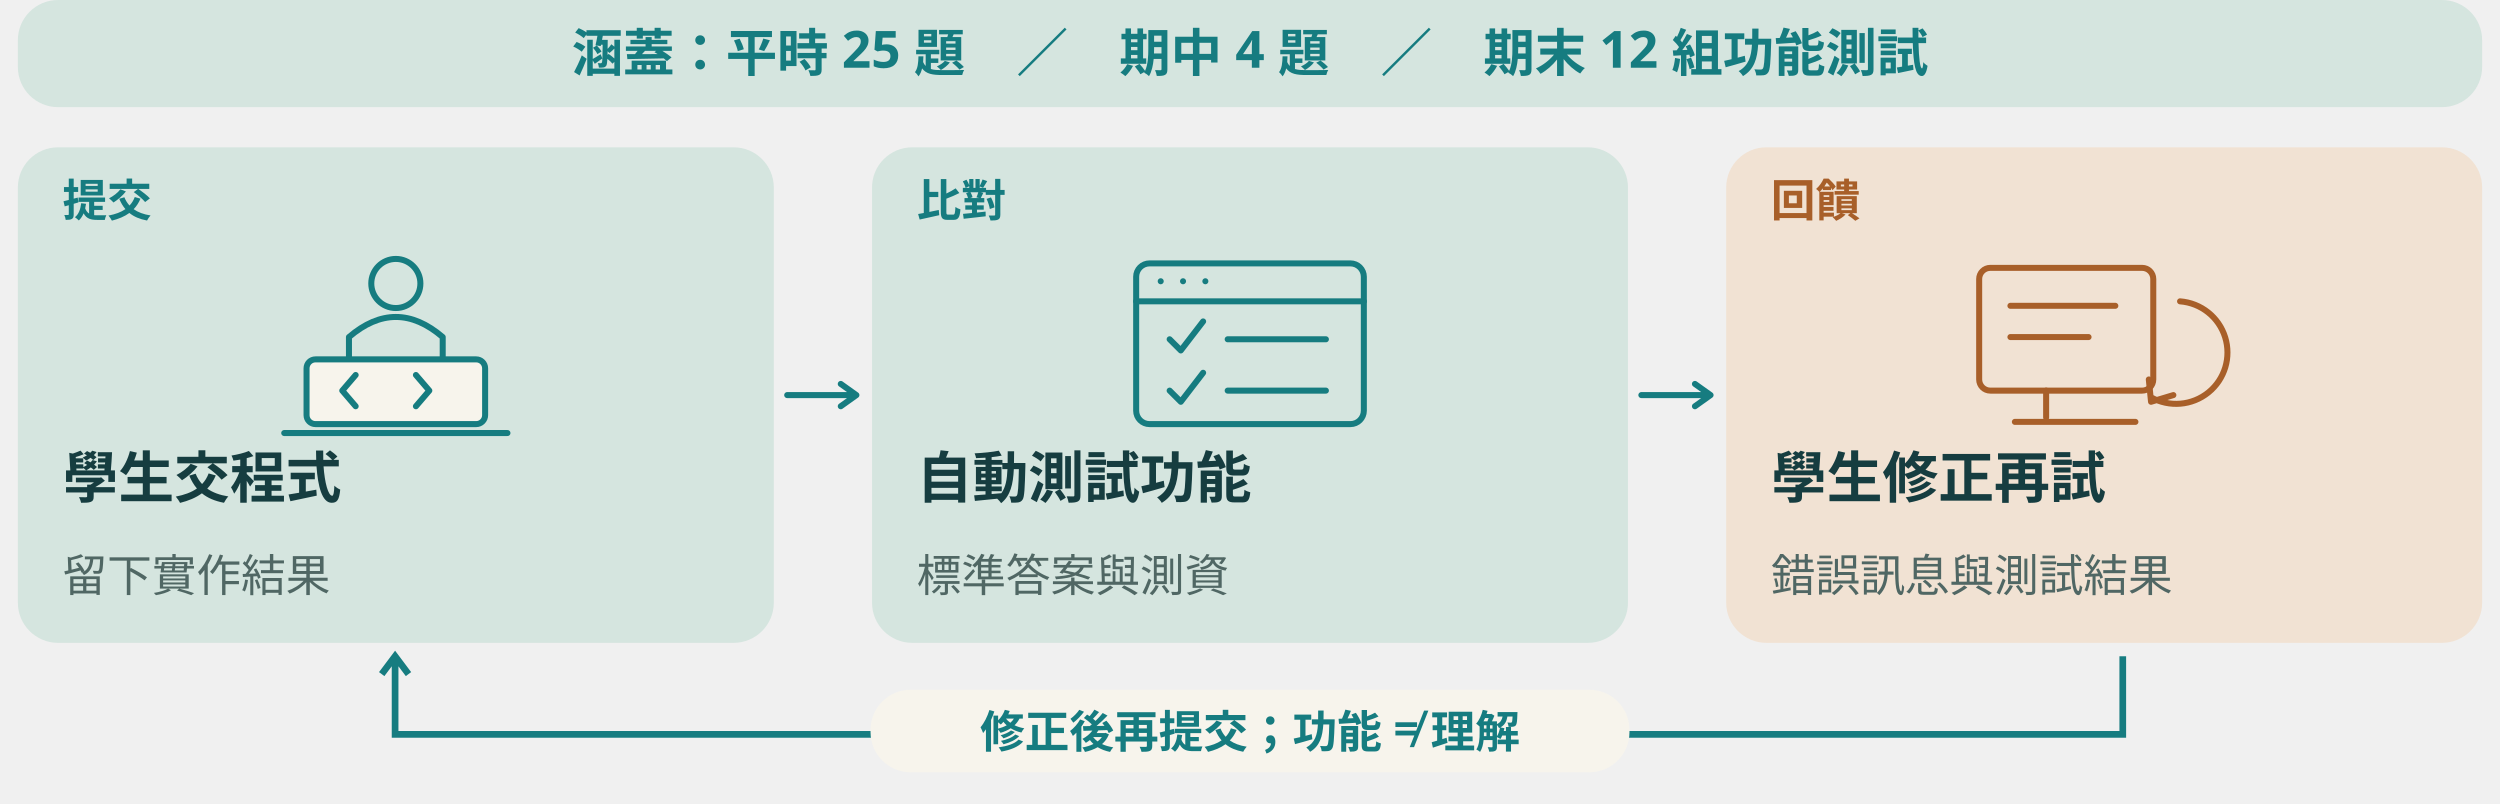
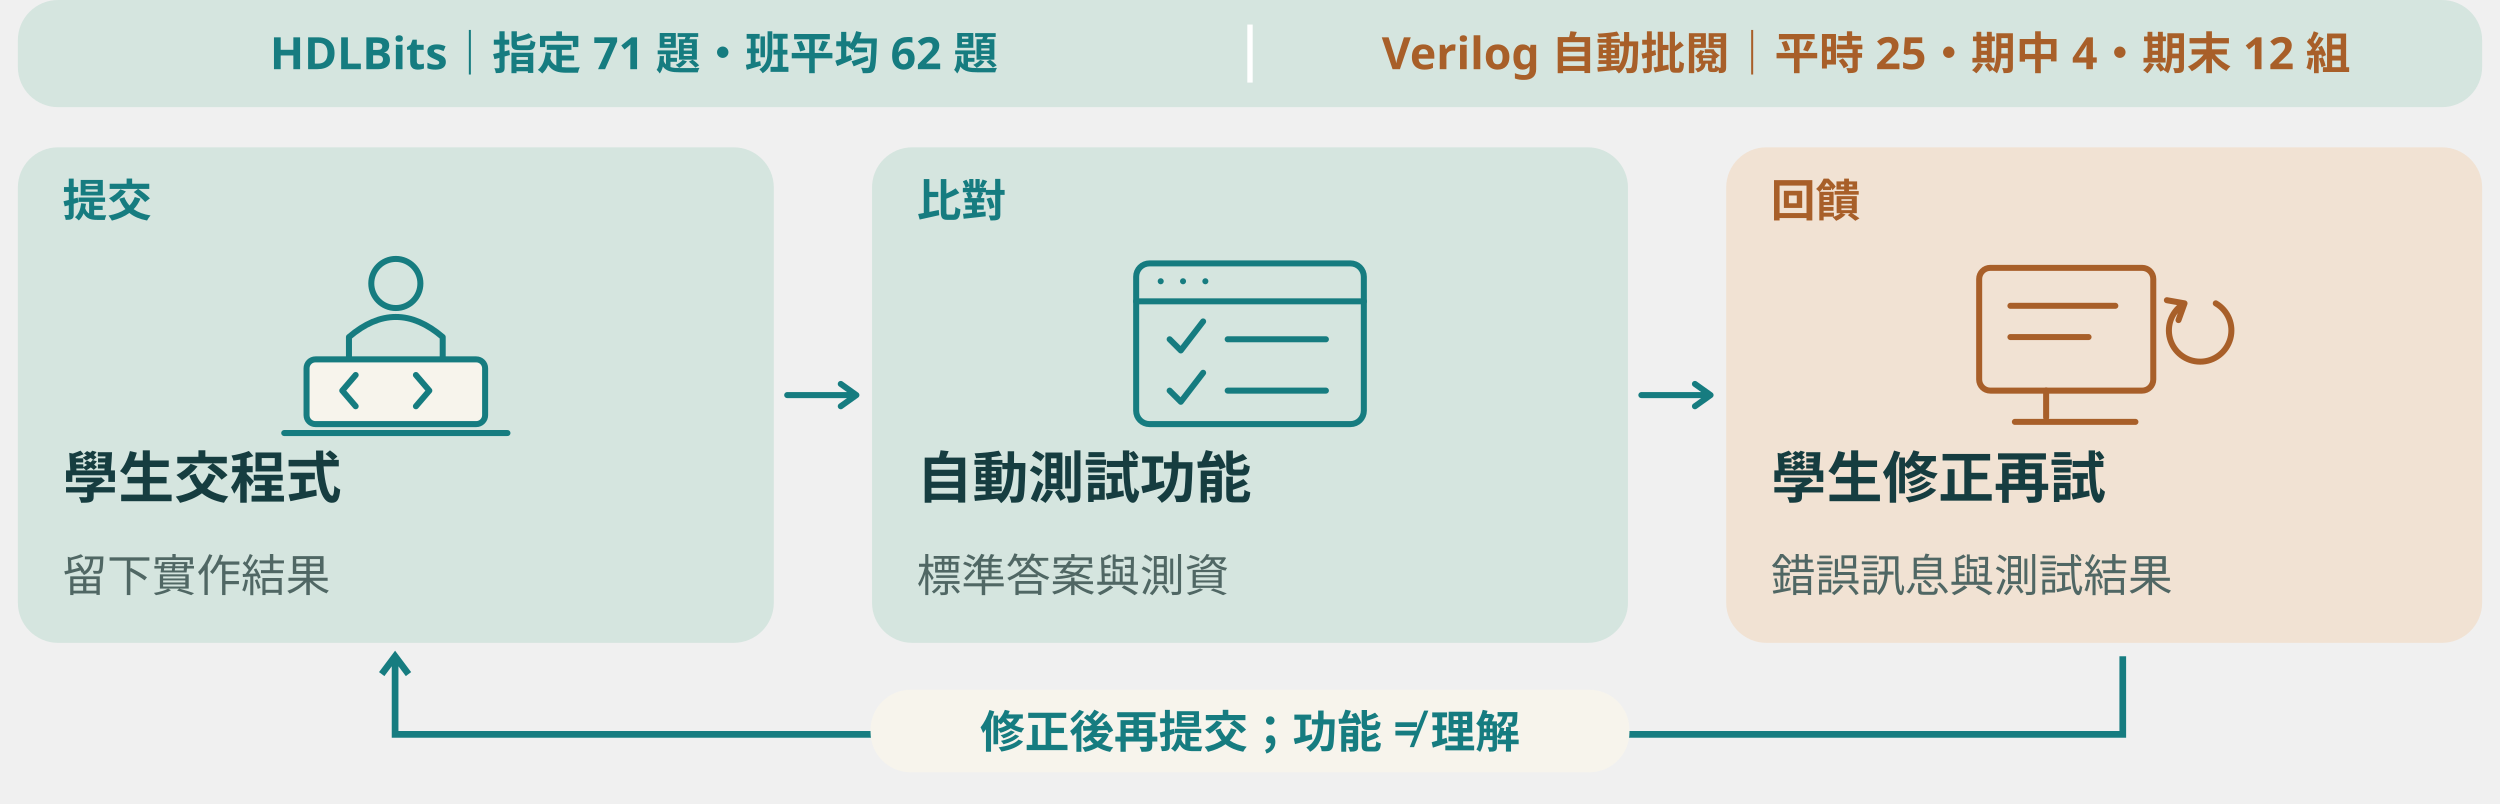
<svg xmlns="http://www.w3.org/2000/svg" width="1120" height="360" viewBox="0 0 1120 360" role="img" aria-labelledby="title desc">
  <defs>
    <marker id="arrow" viewBox="0 0 10 10" refX="9" refY="5" markerWidth="5" markerHeight="5" orient="auto">
      <path d="M1 1 L9 5 L1 9" fill="none" stroke="#167C80" stroke-width="1.6" />
    </marker>
  </defs>
  <g font-family="Noto Sans TC, PingFang TC, Microsoft JhengHei, sans-serif">
    <rect x="8" y="0" width="1104" height="48" rx="18" fill="#D5E5DF" />
-     <text x="560" y="32" font-size="23" fill="#167C80" font-weight="800" text-anchor="middle">涵蓋：平時 25 題　／　期中 4 題　／　期末 12 組功能測試</text>
+     <line x1="560" y1="11" x2="560" y2="37" stroke="#FFFFFF" stroke-width="2.4" />
+     <text x="284" y="31" font-size="20" fill="#167C80" font-weight="800" text-anchor="middle">HDLBits｜指定 71 題・班平均 62 題</text>
+     <text x="836" y="31" font-size="20" fill="#A85F29" font-weight="800" text-anchor="middle">Verilog 自動批閱｜平時 25・期中 4・期末 12 組</text>
    <rect x="8.0" y="66" width="338.667" height="222" rx="18" fill="#D5E5DF" />
    <text x="28.0" y="97" font-size="20" fill="#167C80" font-weight="800" text-anchor="start">提交</text>
    <g transform="translate(117.3333 113) scale(1)" fill="none" stroke="#167C80" stroke-width="2.7" stroke-linecap="round" stroke-linejoin="round">
      <circle cx="60" cy="14" r="11" />
      <path d="M39 54 V38 q21-18 42 0 v16" />
      <rect x="20" y="48" width="80" height="29" rx="4" fill="#F7F4EC" />
      <path d="M10 81 h100 M42 55 l-6 7 6 7 M69 55 l6 7-6 7" />
    </g>
    <text x="28.0" y="223" font-size="25" fill="#163D40" font-weight="800" text-anchor="start">學生交程式</text>
    <text x="28.0" y="265" font-size="20" fill="#506764" font-weight="500" text-anchor="start">留下實作結果</text>
    <path d="M352.667 177.0 H383.667 m-7-5 l7 5-7 5" fill="none" stroke="#167C80" stroke-width="2.7" stroke-linecap="round" stroke-linejoin="round" />
    <rect x="390.667" y="66" width="338.667" height="222" rx="18" fill="#D5E5DF" />
    <text x="410.667" y="97" font-size="20" fill="#167C80" font-weight="800" text-anchor="start">比對</text>
    <g transform="translate(500 113) scale(1)" fill="none" stroke="#167C80" stroke-width="2.7" stroke-linecap="round" stroke-linejoin="round">
      <rect x="9" y="5" width="102" height="72" rx="6" />
      <path d="M9 22 h102 M20 13 h0 M30 13 h0 M40 13 h0 M24 39 l5 5 10-13 M50 39 h44 M24 62 l5 5 10-13 M50 62 h44" />
    </g>
    <text x="410.667" y="223" font-size="25" fill="#163D40" font-weight="800" text-anchor="start">自動測試功能</text>
    <text x="410.667" y="265" font-size="20" fill="#506764" font-weight="500" text-anchor="start">標準答案與測資</text>
    <path d="M735.333 177.0 H766.333 m-7-5 l7 5-7 5" fill="none" stroke="#167C80" stroke-width="2.7" stroke-linecap="round" stroke-linejoin="round" />
    <rect x="773.333" y="66" width="338.667" height="222" rx="18" fill="#F1E2D3" />
    <text x="793.333" y="97" font-size="20" fill="#A85F29" font-weight="800" text-anchor="start">回饋</text>
    <g transform="translate(882.6667 113) scale(1)" fill="none" stroke="#A85F29" stroke-width="2.7" stroke-linecap="round" stroke-linejoin="round">
      <rect x="4" y="7" width="78" height="55" rx="5" />
-       <path d="M18 24 h47 M18 38 h35 M34 62 v12 M20 76 h54 M94 22 a23 23 0 1 1-13 43 M80 57 l1 10 10-3" />
+       <path d="M18 24 h47 M18 38 h35 M34 62 v12 M20 76 h54 M110 22.9 A14 14 0 1 1 96 22.9 M88.1 21.5 L96 22.9 L93.3 30.4" />
    </g>
    <text x="793.333" y="223" font-size="25" fill="#163D40" font-weight="800" text-anchor="start">學生修正再試</text>
    <text x="793.333" y="265" font-size="20" fill="#506764" font-weight="500" text-anchor="start">錯誤訊息與測試結果</text>
    <path d="M951 294 V329 H177 V294 m-6 8 l6-8 6 8" fill="none" stroke="#167C80" stroke-width="3" />
    <rect x="390" y="309" width="340" height="37" rx="18" fill="#F7F4EC" />
    <text x="560" y="335" font-size="20" fill="#167C80" font-weight="700" text-anchor="middle">修正後再提交；功能 ≠ 理解</text>
  </g>
</svg>
